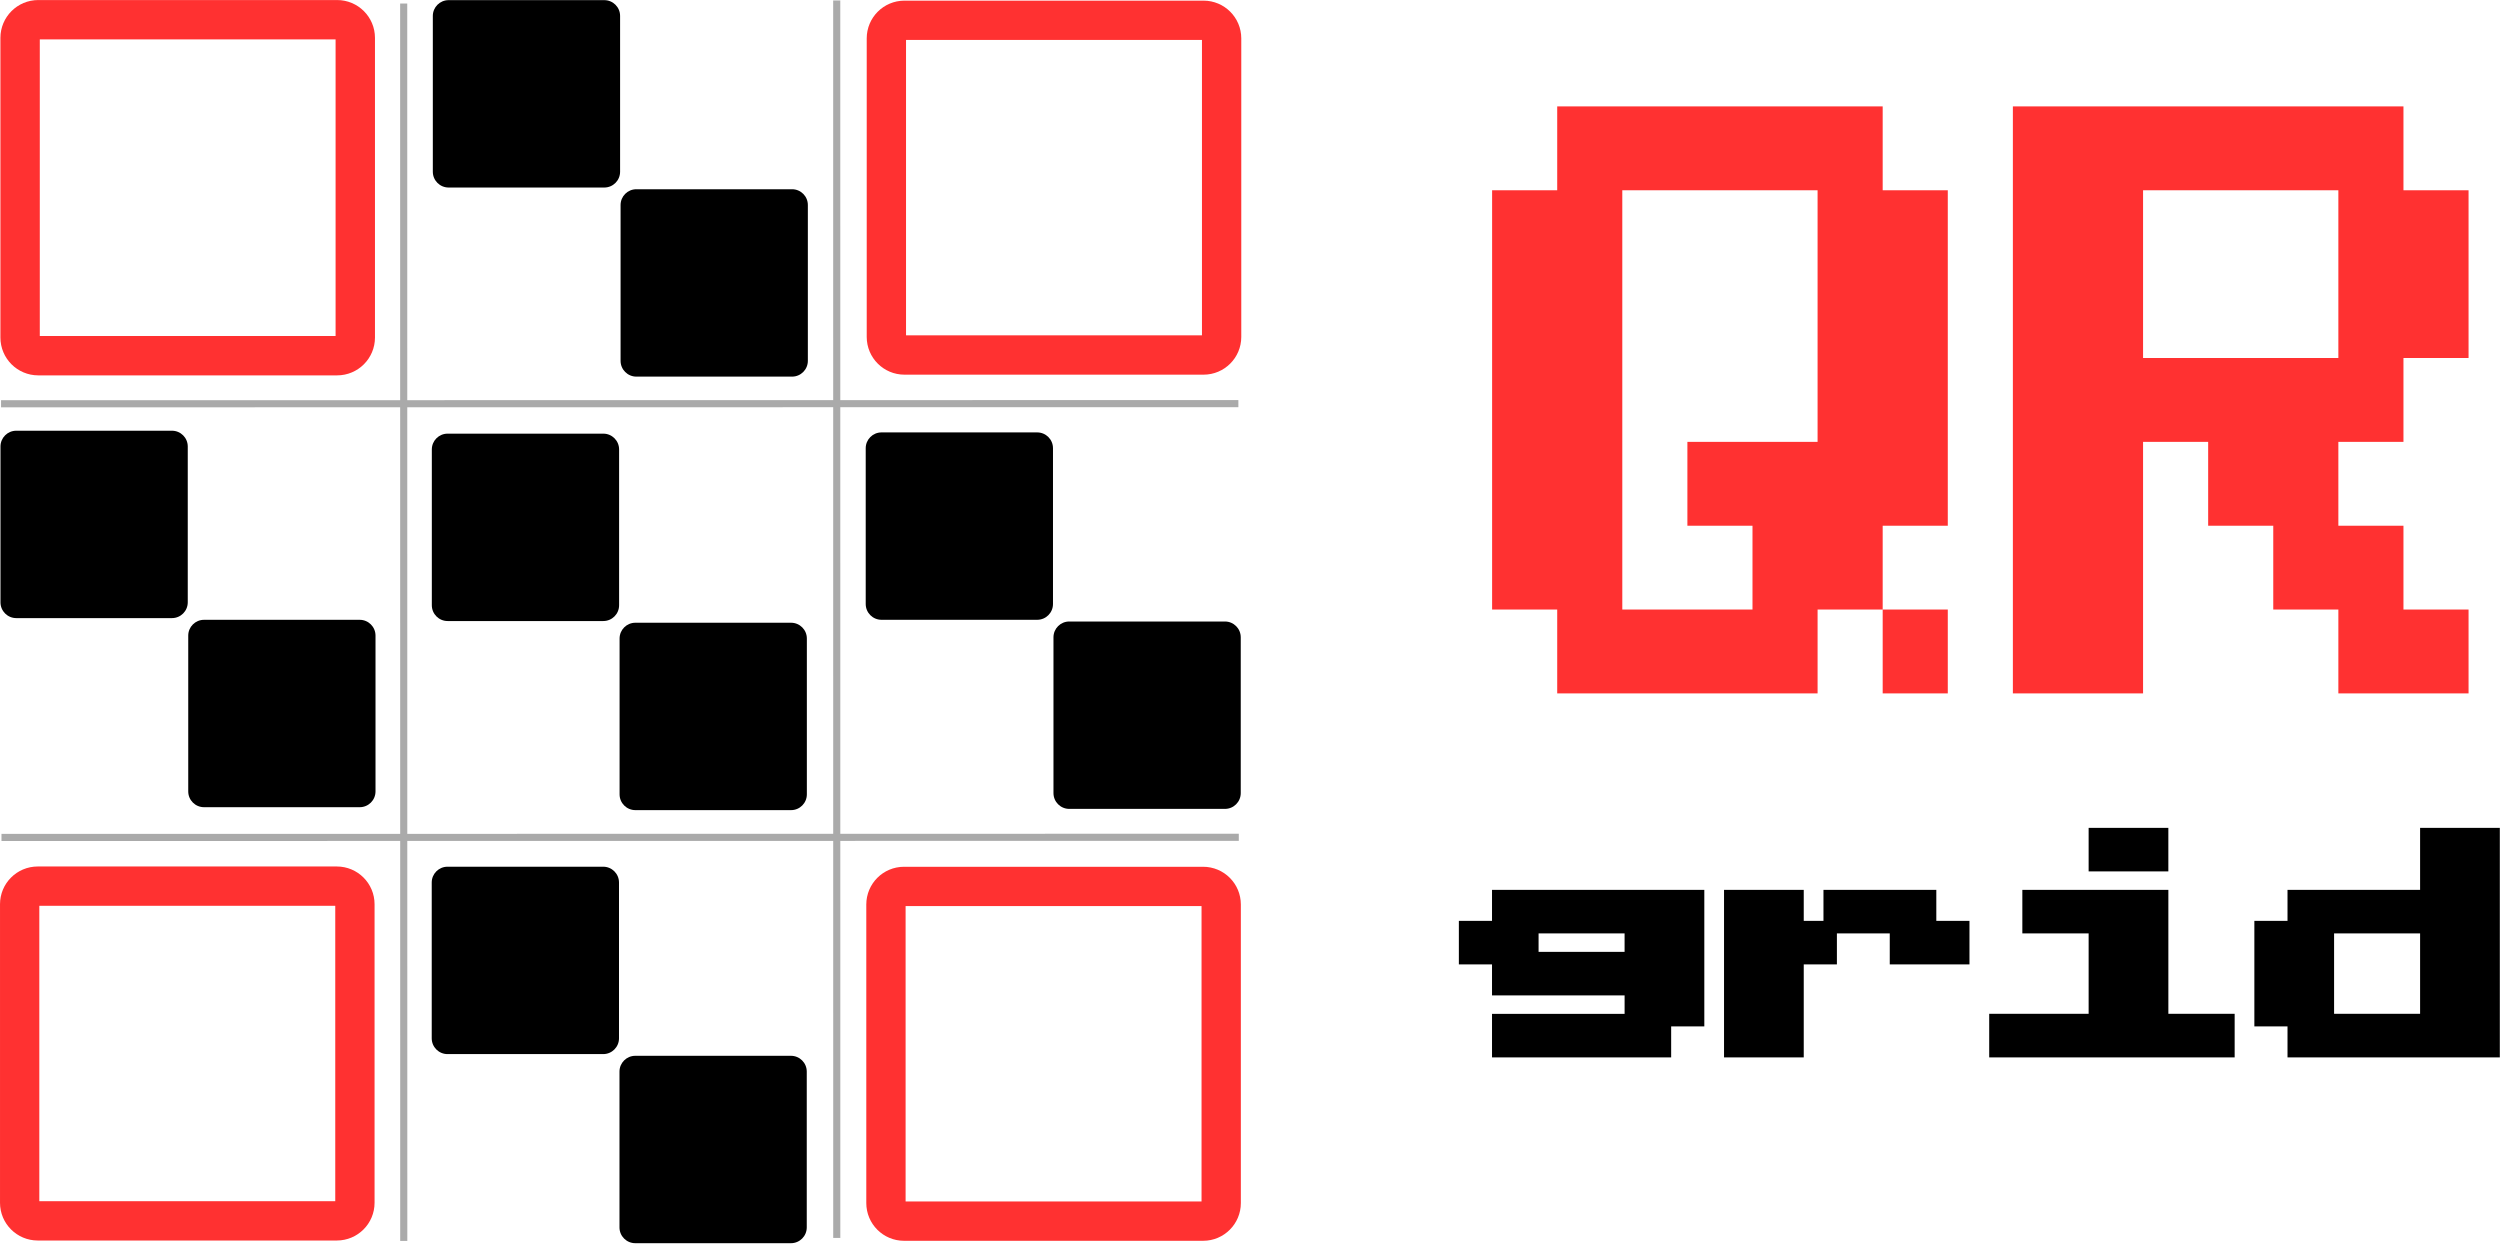
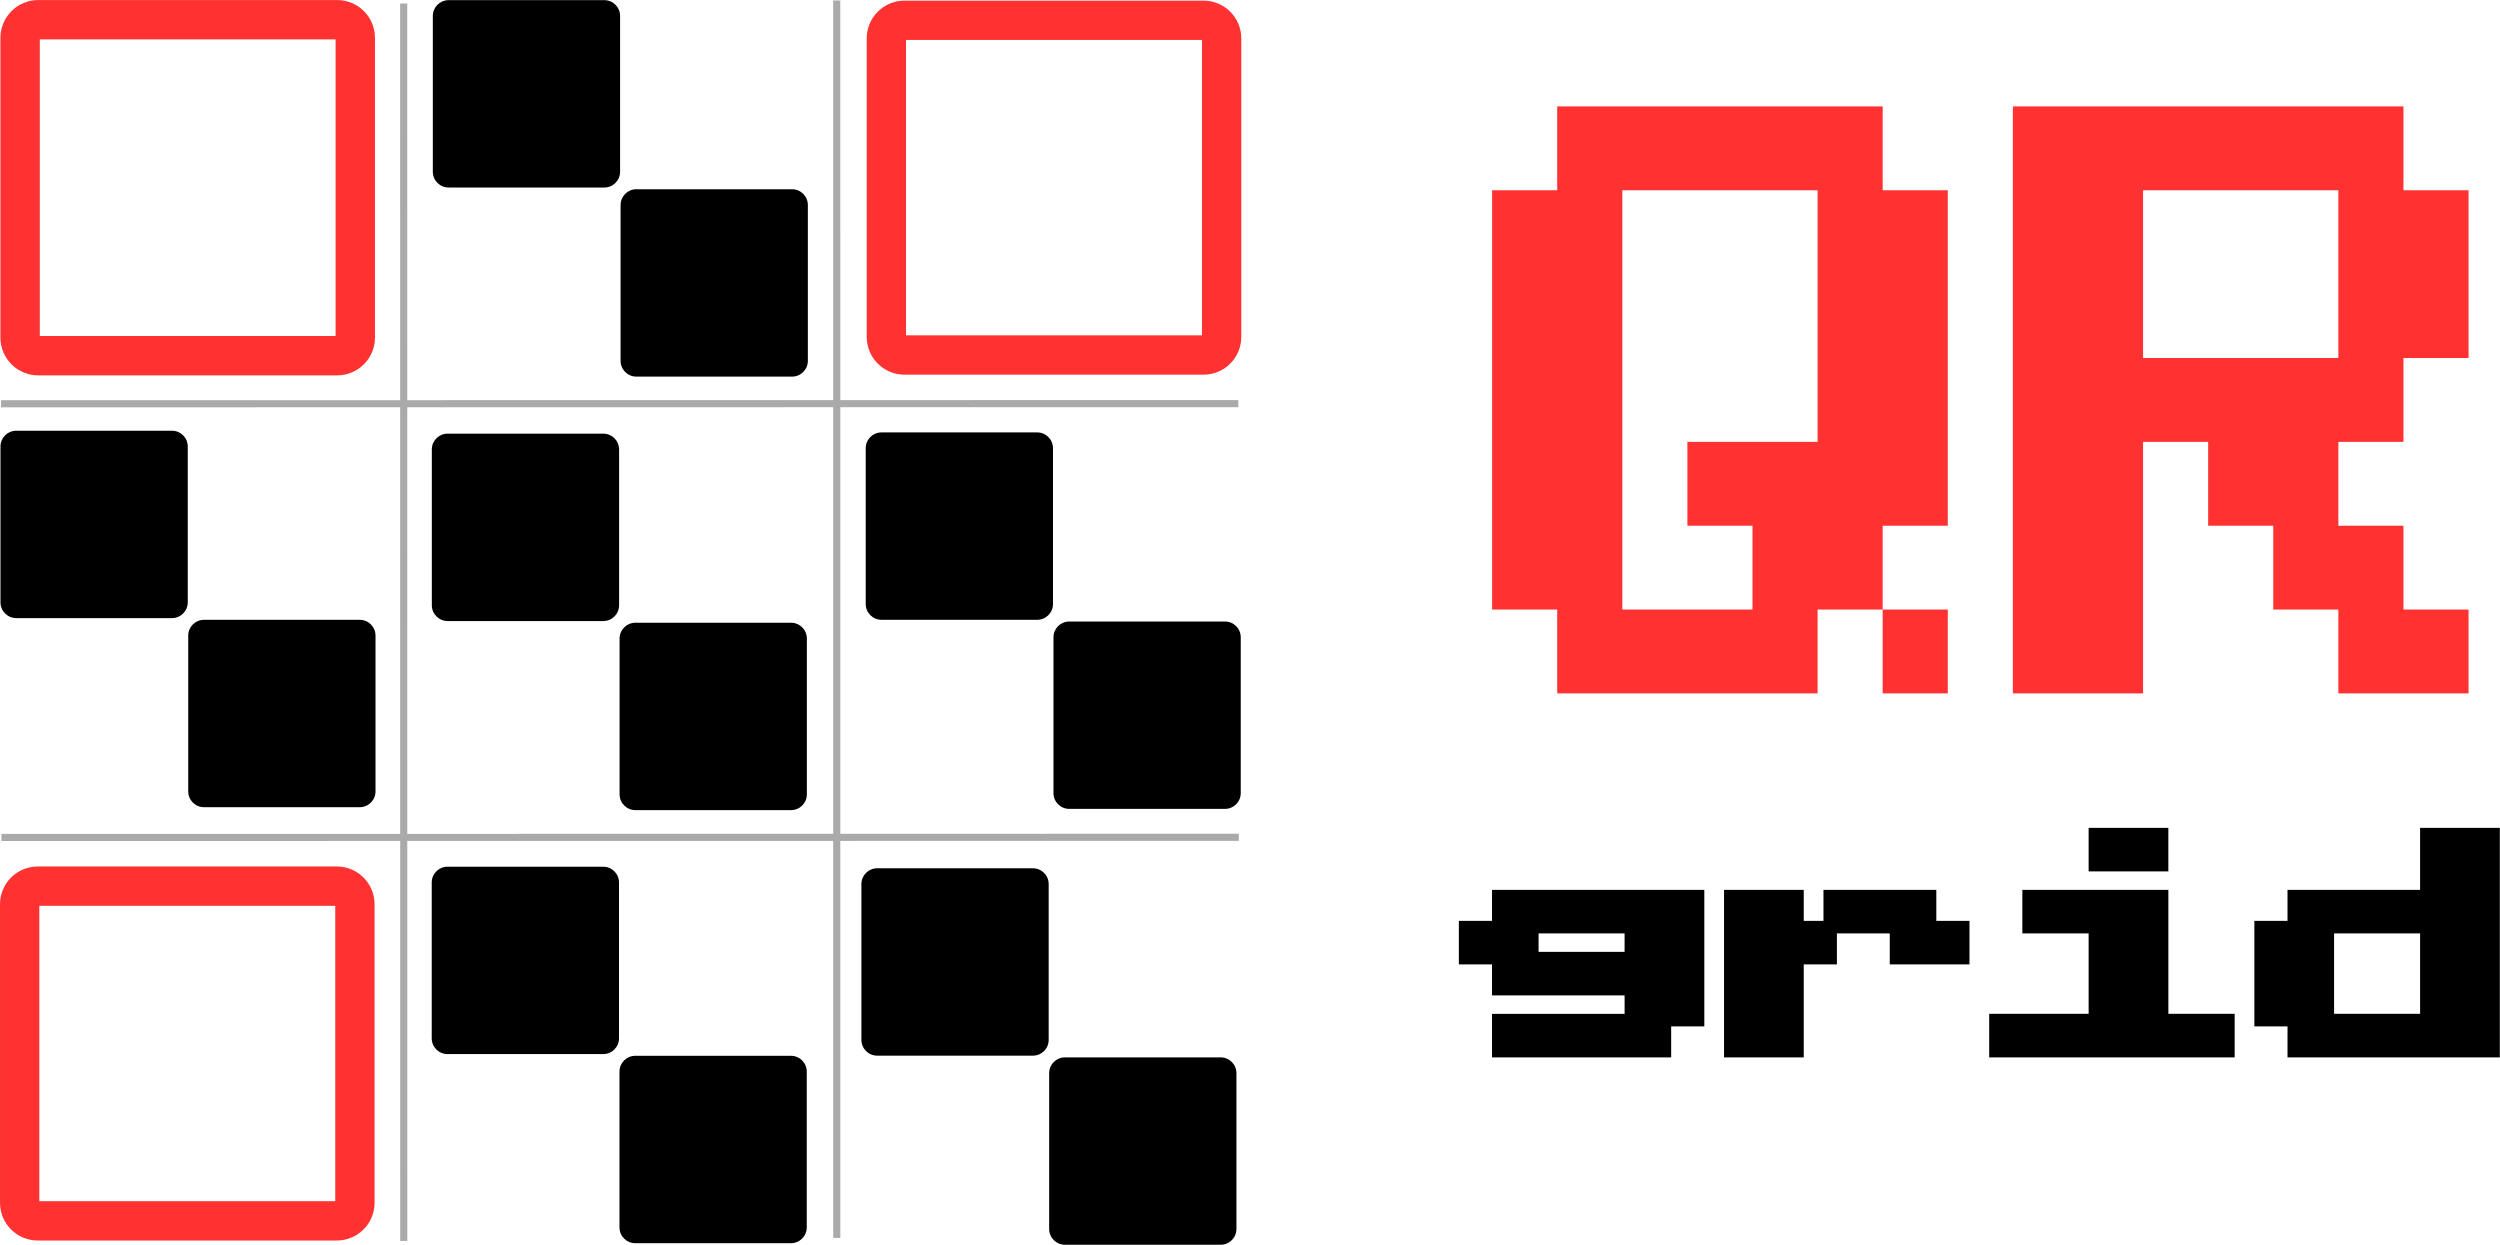
- <svg xmlns="http://www.w3.org/2000/svg" width="175.84mm" height="87.44mm" version="1.1" viewBox="0 0 175.84 87.44" xml:space="preserve">
+ <svg xmlns="http://www.w3.org/2000/svg" width="175.84mm" height="87.55mm" version="1.1" viewBox="0 0 175.84 87.55" xml:space="preserve">
  <g transform="translate(-47.568 -45.798)">
    <g transform="translate(-23.828 -82.884)">
      <g>
        <g transform="translate(46.193 25.512)">
          <rect x="55.646" y="103.18" width="13.172" height="13.18" ry="1.11" style="paint-order:normal" />
          <rect x="68.852" y="116.48" width="13.172" height="13.18" ry="1.11" style="paint-order:normal" />
        </g>
        <g transform="translate(15.784 55.797)">
          <rect x="55.646" y="103.18" width="13.172" height="13.18" ry="1.11" style="paint-order:normal" />
          <rect x="68.852" y="116.48" width="13.172" height="13.18" ry="1.11" style="paint-order:normal" />
        </g>
        <g transform="translate(46.123 56.003)">
          <rect x="55.646" y="103.18" width="13.172" height="13.18" ry="1.11" style="paint-order:normal" />
          <rect x="68.852" y="116.48" width="13.172" height="13.18" ry="1.11" style="paint-order:normal" />
        </g>
        <g transform="translate(76.641 55.916)">
          <rect x="55.646" y="103.18" width="13.172" height="13.18" ry="1.11" style="paint-order:normal" />
          <rect x="68.852" y="116.48" width="13.172" height="13.18" ry="1.11" style="paint-order:normal" />
        </g>
+         <g transform="translate(76.338 86.573)">
+           <rect x="55.646" y="103.18" width="13.172" height="13.18" ry="1.11" style="paint-order:normal" />
+           <rect x="68.852" y="116.48" width="13.172" height="13.18" ry="1.11" style="paint-order:normal" />
+         </g>
        <g transform="translate(46.116 86.463)">
          <rect x="55.646" y="103.18" width="13.172" height="13.18" ry="1.11" style="paint-order:normal" />
          <rect x="68.852" y="116.48" width="13.172" height="13.18" ry="1.11" style="paint-order:normal" />
        </g>
      </g>
      <g fill="none" stroke="#ff3131">
        <rect x="72.81" y="130.07" width="23.575" height="23.629" ry="1.276" stroke-width="2.77" style="paint-order:normal" />
-         <g stroke-width="2.765">
-           <rect x="133.74" y="130.11" width="23.58" height="23.542" ry="1.271" style="paint-order:normal" />
-           <rect x="72.779" y="191.01" width="23.58" height="23.542" ry="1.271" style="paint-order:normal" />
-           <rect x="133.71" y="191.03" width="23.58" height="23.542" ry="1.271" style="paint-order:normal" />
-         </g>
+         <rect x="133.74" y="130.11" width="23.58" height="23.542" ry="1.271" stroke-width="2.765" style="paint-order:normal" />
+         <rect x="72.779" y="191.01" width="23.58" height="23.542" ry="1.271" stroke-width="2.765" style="paint-order:normal" />
      </g>
    </g>
    <g fill="none" stroke="#aaa" stroke-width=".5">
      <path d="m75.962 46.047 0.005 87.032" style="paint-order:normal" />
      <path d="m134.67 74.187-87.028 0.011" style="paint-order:normal" />
      <path d="m134.7 104.69-87.028 0.011" style="paint-order:normal" />
      <path d="m106.42 45.833 3e-3 87.034" style="paint-order:normal" />
    </g>
    <g transform="translate(-23.828 -82.884)">
      <path transform="scale(1.0341 .96698)" d="m211.56 193.75v2.254h4.509v-2.254zm22.545 0v4.509h-9.018v2.254h-2.255v6.763h2.255v2.255h13.527v-15.781zm-63.125 4.509v2.254h-2.255v2.255h2.255v2.255h9.018v2.254h-9.018v2.255h11.272v-2.255h2.255v-9.018zm15.781 0v11.272h4.509v-6.763h2.255v-2.255h-2.255v-2.254zm6.763 2.254h4.509v2.255h4.509v-2.255h-2.255v-2.254h-6.763zm13.527-2.254v2.254h4.509v6.763h-6.763v2.255h15.782v-2.255h-4.509v-9.018zm-33.817 2.254h6.763v2.255h-6.763zm54.108 0h6.763v6.763h-6.763z" stroke="#000" stroke-miterlimit="100" stroke-width=".913" style="font-variant-caps:normal;font-variant-east-asian:normal;font-variant-ligatures:normal;font-variant-numeric:normal" />
      <path transform="scale(.88105 1.135)" d="m205.35 119.97v5.197h-5.197v25.984h5.197v5.197h20.787v-5.197h5.197v-5.197h5.197v-20.787h-5.197v-5.197zm25.984 31.181v5.197h5.197v-5.197zm10.393-31.181v36.377h10.393v-15.59h5.197v5.197h5.197v5.197h5.197v5.197h10.394v-5.197h-5.197v-5.197h-5.197v-5.197h5.197v-5.197h5.197v-10.394h-5.197v-5.197zm-31.181 5.197h15.59v15.59h-10.393v5.197h5.197v5.197h-10.393zm41.574 0h15.591v10.394h-15.591z" fill="#ff3131" style="font-variant-caps:normal;font-variant-east-asian:normal;font-variant-ligatures:normal;font-variant-numeric:normal" />
    </g>
  </g>
</svg>
